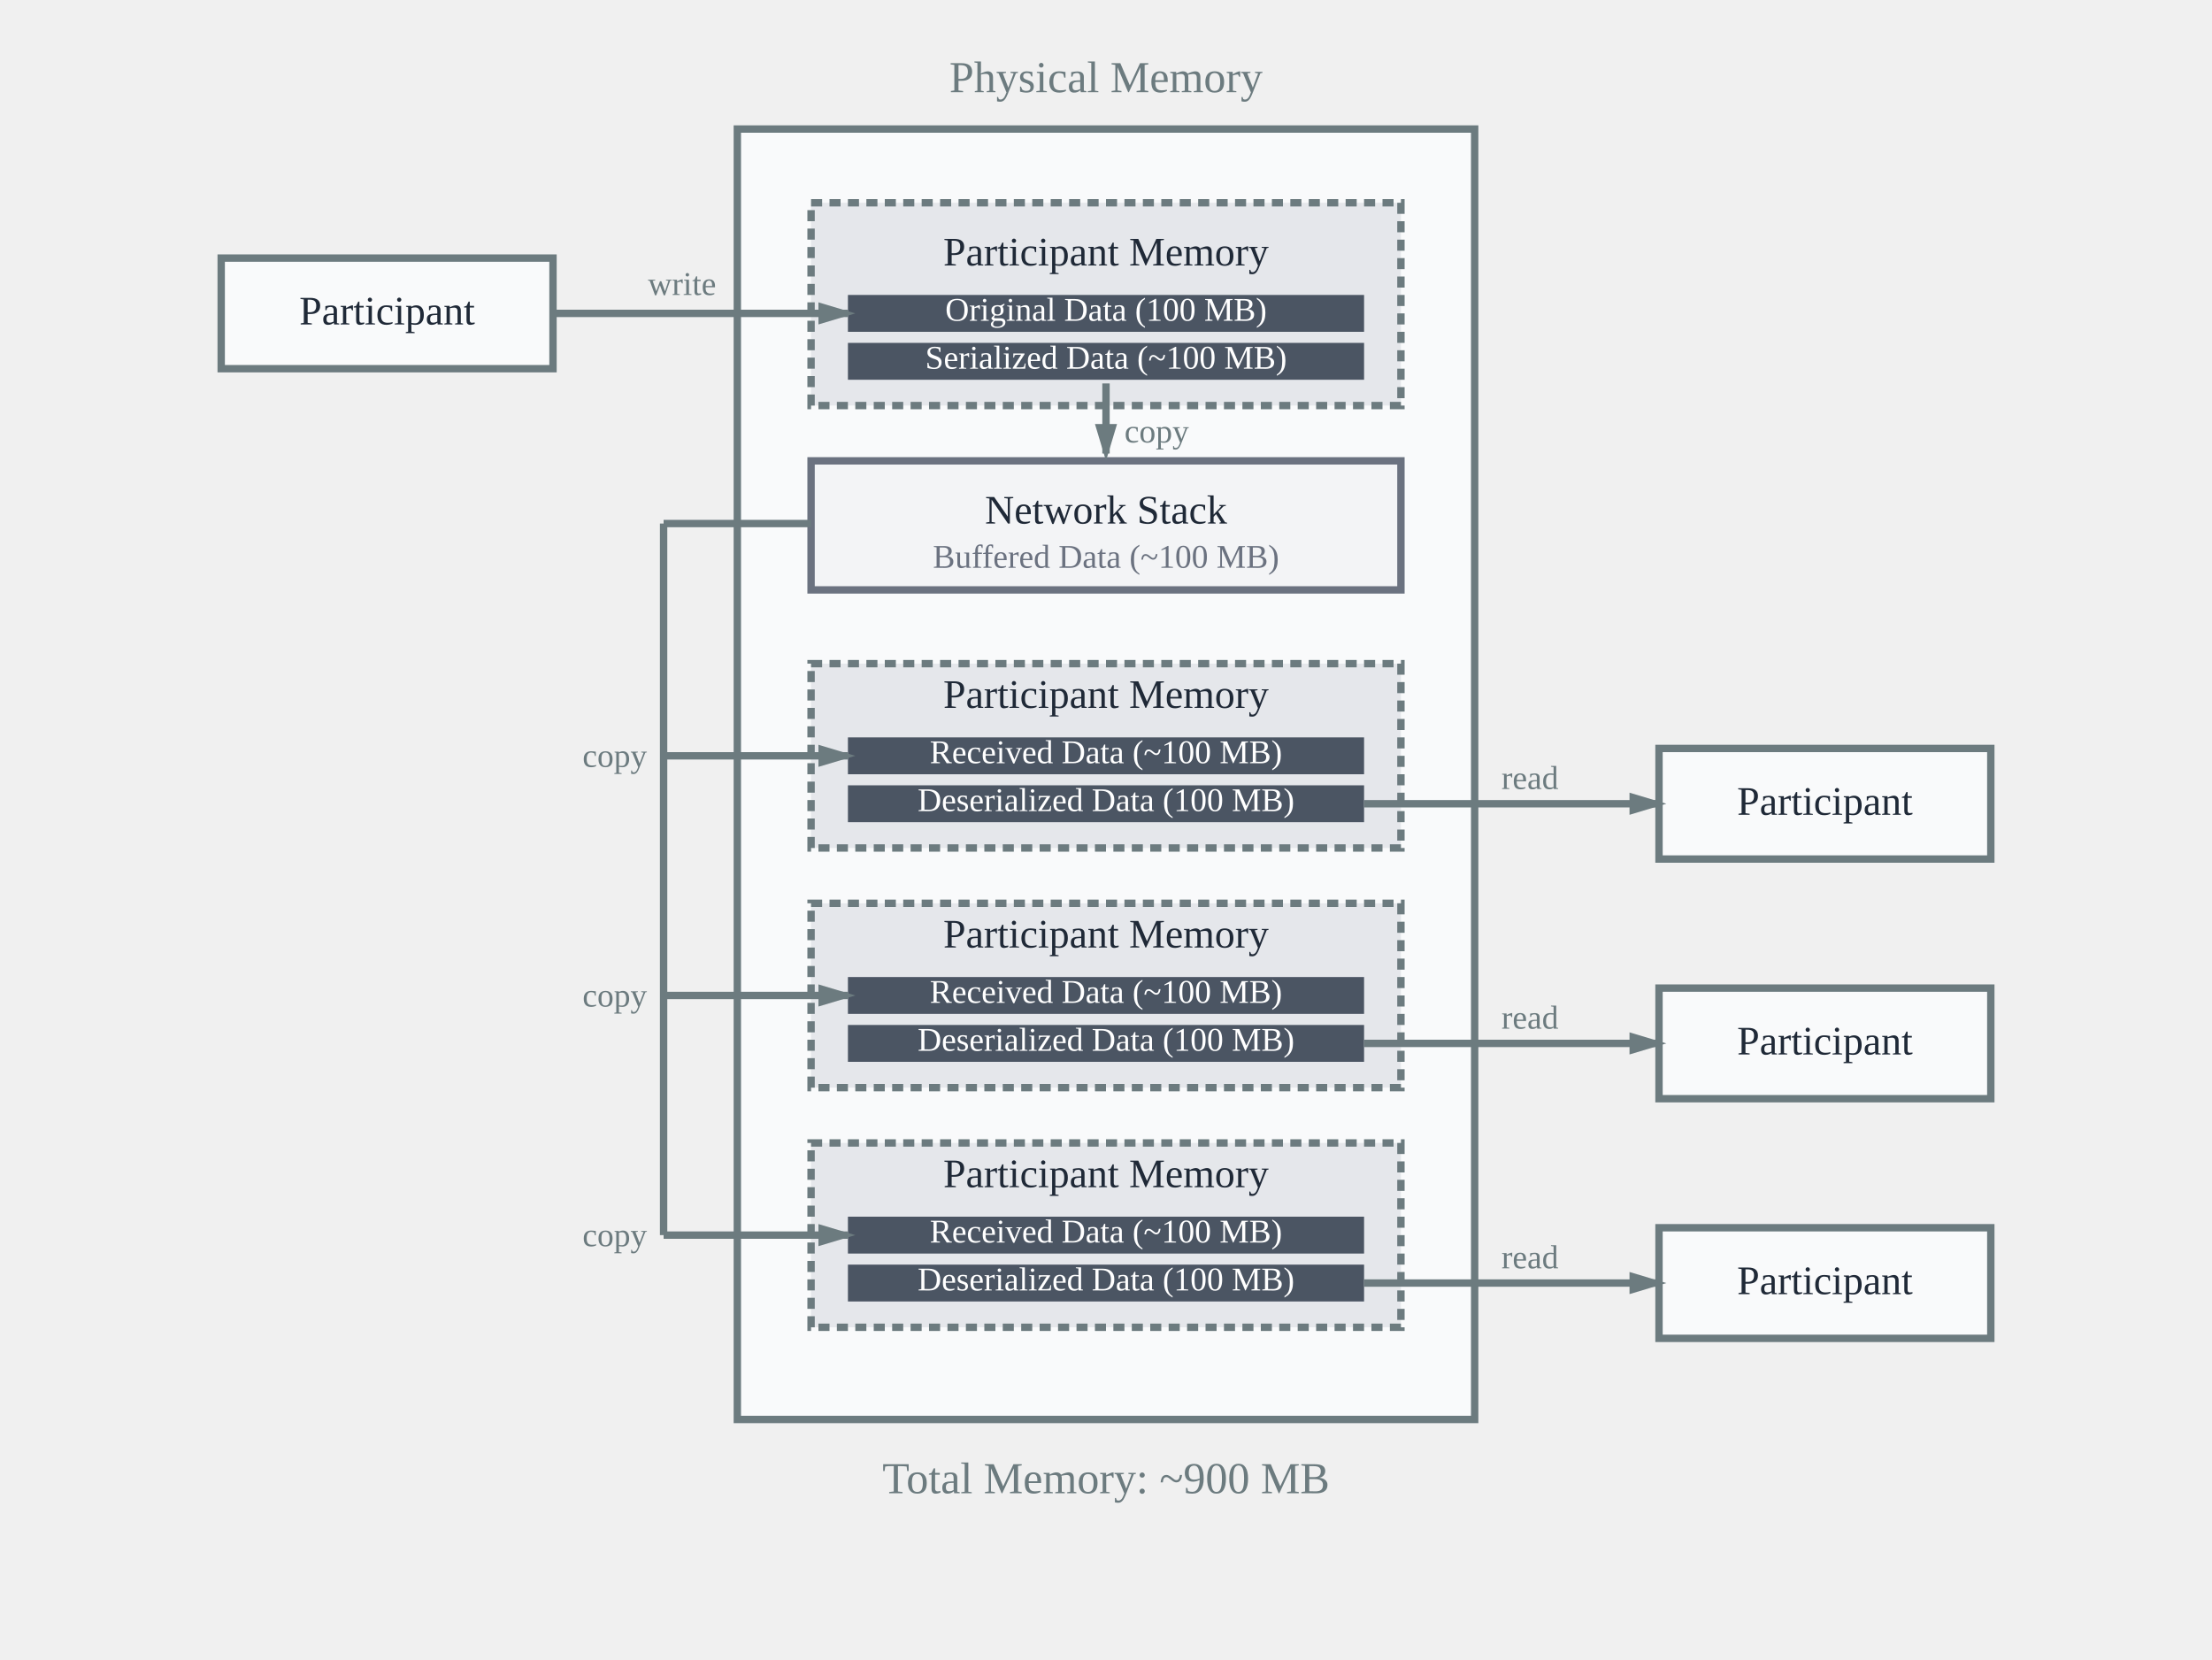
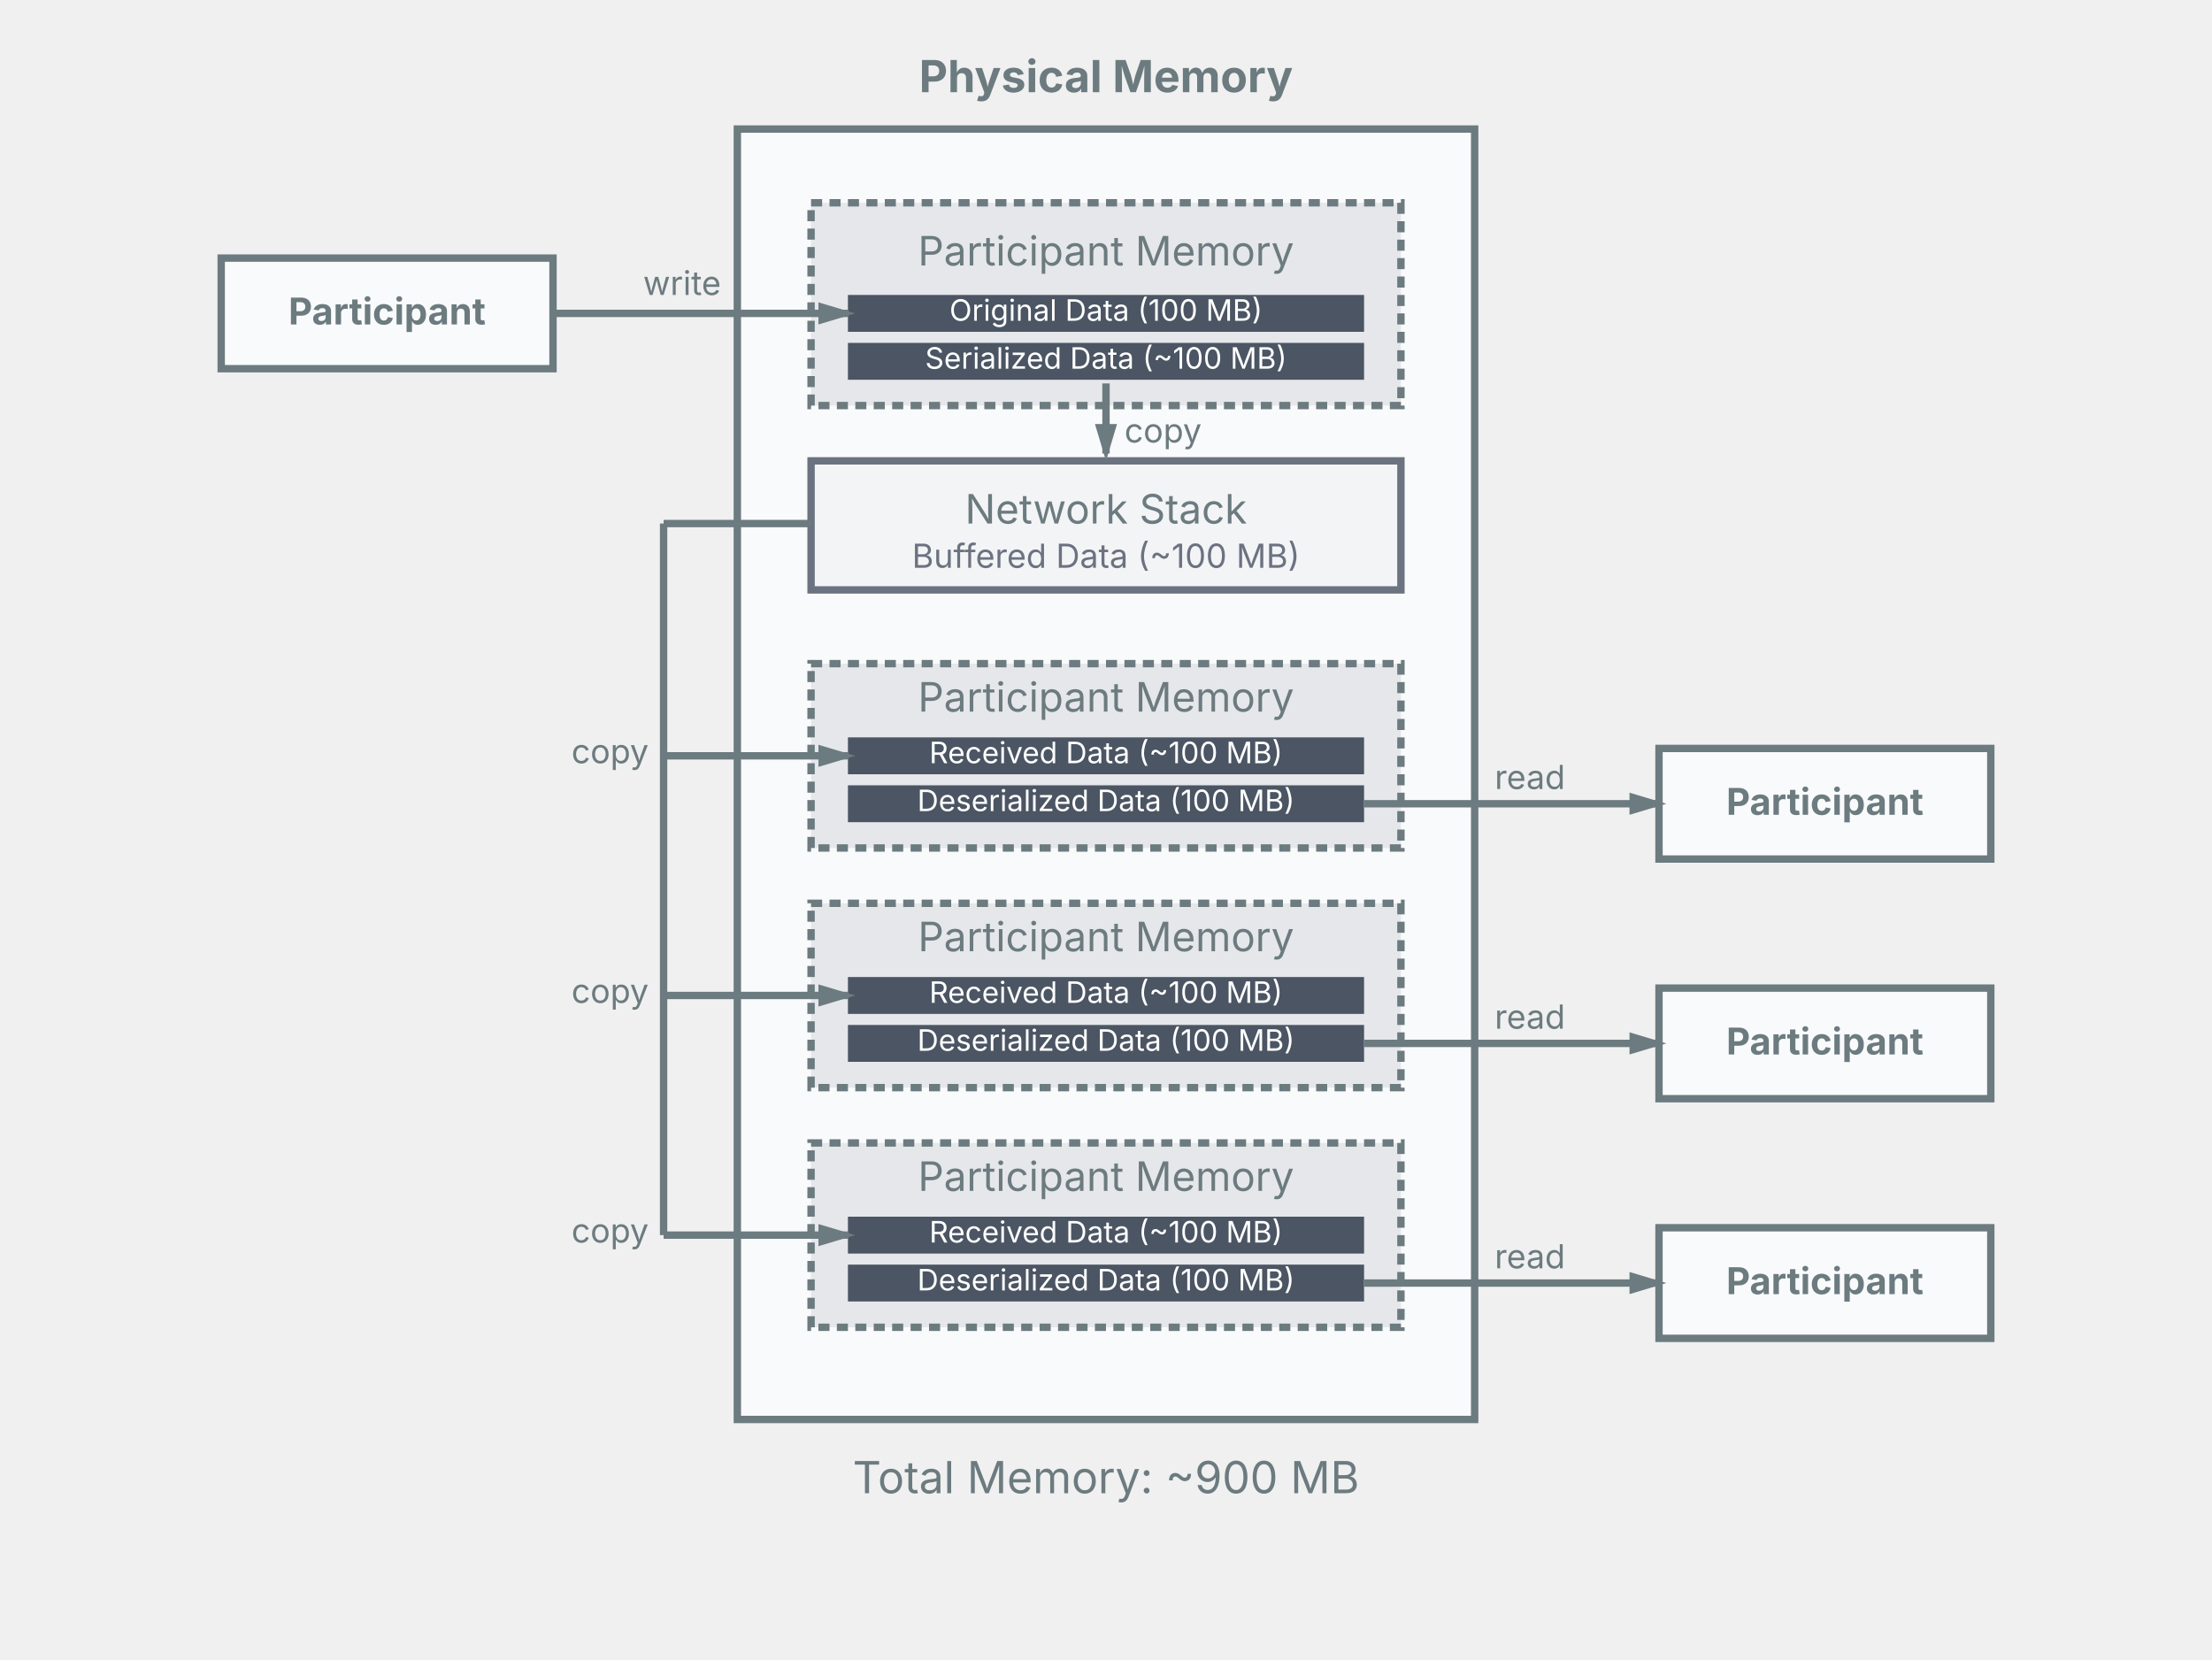
<svg xmlns="http://www.w3.org/2000/svg" viewBox="0 0 600 450">
  <defs>
+     <style>
+       .custom-fonts {
+         font-family: Inter, -apple-system, BlinkMacSystemFont, 'Segoe UI', Roboto, sans-serif;
+       }
+     </style>
    <marker id="arrowhead" markerWidth="5" markerHeight="3" refX="4" refY="1.5" orient="auto">
      <polygon points="0 0, 5 1.5, 0 3" fill="#6c7b7f" />
    </marker>
  </defs>
  <rect width="600" height="450" fill="transparent" />
  <rect x="200" y="35" width="200" height="350" fill="#f9fafb" stroke="#6c7b7f" stroke-width="2" />
-   <text x="300" y="25" text-anchor="middle" font-size="12" font-weight="normal" fill="#6c7b7f">Physical Memory</text>
+   <text x="300" y="25" text-anchor="middle" class="custom-fonts" font-size="12" font-weight="bold" fill="#6c7b7f">Physical Memory</text>
  <rect x="220" y="55" width="160" height="55" fill="#e5e7eb" stroke="#6c7b7f" stroke-width="2" stroke-dasharray="3,2" />
-   <text x="300" y="72" text-anchor="middle" font-size="11" font-weight="normal" fill="#1f2937">Participant Memory</text>
+   <text x="300" y="72" text-anchor="middle" class="custom-fonts" font-size="11" font-weight="normal" fill="#6c7b7f">Participant Memory</text>
  <rect x="230" y="80" width="140" height="10" fill="#4b5563" />
-   <text x="300" y="87" text-anchor="middle" font-size="9" fill="white">Original Data (100 MB)</text>
+   <text x="300" y="87" text-anchor="middle" class="custom-fonts" font-size="8" fill="white">Original Data (100 MB)</text>
  <rect x="230" y="93" width="140" height="10" fill="#4b5563" />
-   <text x="300" y="100" text-anchor="middle" font-size="9" fill="white">Serialized Data (~100 MB)</text>
+   <text x="300" y="100" text-anchor="middle" class="custom-fonts" font-size="8" fill="white">Serialized Data (~100 MB)</text>
  <rect x="220" y="125" width="160" height="35" fill="#f3f4f6" stroke="#6b7280" stroke-width="2" />
-   <text x="300" y="142" text-anchor="middle" font-size="11" font-weight="normal" fill="#1f2937">Network Stack</text>
-   <text x="300" y="154" text-anchor="middle" font-size="9" fill="#6b7280">Buffered Data (~100 MB)</text>
+   <text x="300" y="142" text-anchor="middle" class="custom-fonts" font-size="11" font-weight="normal" fill="#6c7b7f">Network Stack</text>
+   <text x="300" y="154" text-anchor="middle" class="custom-fonts" font-size="9" fill="#6b7280">Buffered Data (~100 MB)</text>
  <rect x="220" y="180" width="160" height="50" fill="#e5e7eb" stroke="#6c7b7f" stroke-width="2" stroke-dasharray="3,2" />
-   <text x="300" y="192" text-anchor="middle" font-size="11" font-weight="normal" fill="#1f2937">Participant Memory</text>
+   <text x="300" y="193" text-anchor="middle" class="custom-fonts" font-size="11" font-weight="normal" fill="#6c7b7f">Participant Memory</text>
  <rect x="230" y="200" width="140" height="10" fill="#4b5563" />
-   <text x="300" y="207" text-anchor="middle" font-size="9" fill="white">Received Data (~100 MB)</text>
+   <text x="300" y="207" text-anchor="middle" class="custom-fonts" font-size="8" fill="white">Received Data (~100 MB)</text>
  <rect x="230" y="213" width="140" height="10" fill="#4b5563" />
-   <text x="300" y="220" text-anchor="middle" font-size="9" fill="white">Deserialized Data (100 MB)</text>
+   <text x="300" y="220" text-anchor="middle" class="custom-fonts" font-size="8" fill="white">Deserialized Data (100 MB)</text>
  <rect x="220" y="245" width="160" height="50" fill="#e5e7eb" stroke="#6c7b7f" stroke-width="2" stroke-dasharray="3,2" />
-   <text x="300" y="257" text-anchor="middle" font-size="11" font-weight="normal" fill="#1f2937">Participant Memory</text>
+   <text x="300" y="258" text-anchor="middle" class="custom-fonts" font-size="11" font-weight="normal" fill="#6c7b7f">Participant Memory</text>
  <rect x="230" y="265" width="140" height="10" fill="#4b5563" />
-   <text x="300" y="272" text-anchor="middle" font-size="9" fill="white">Received Data (~100 MB)</text>
+   <text x="300" y="272" text-anchor="middle" class="custom-fonts" font-size="8" fill="white">Received Data (~100 MB)</text>
  <rect x="230" y="278" width="140" height="10" fill="#4b5563" />
-   <text x="300" y="285" text-anchor="middle" font-size="9" fill="white">Deserialized Data (100 MB)</text>
+   <text x="300" y="285" text-anchor="middle" class="custom-fonts" font-size="8" fill="white">Deserialized Data (100 MB)</text>
  <rect x="220" y="310" width="160" height="50" fill="#e5e7eb" stroke="#6c7b7f" stroke-width="2" stroke-dasharray="3,2" />
-   <text x="300" y="322" text-anchor="middle" font-size="11" font-weight="normal" fill="#1f2937">Participant Memory</text>
+   <text x="300" y="323" text-anchor="middle" class="custom-fonts" font-size="11" font-weight="normal" fill="#6c7b7f">Participant Memory</text>
  <rect x="230" y="330" width="140" height="10" fill="#4b5563" />
-   <text x="300" y="337" text-anchor="middle" font-size="9" fill="white">Received Data (~100 MB)</text>
+   <text x="300" y="337" text-anchor="middle" class="custom-fonts" font-size="8" fill="white">Received Data (~100 MB)</text>
  <rect x="230" y="343" width="140" height="10" fill="#4b5563" />
-   <text x="300" y="350" text-anchor="middle" font-size="9" fill="white">Deserialized Data (100 MB)</text>
+   <text x="300" y="350" text-anchor="middle" class="custom-fonts" font-size="8" fill="white">Deserialized Data (100 MB)</text>
  <rect x="60" y="70" width="90" height="30" fill="#f9fafb" stroke="#6c7b7f" stroke-width="2" />
-   <text x="105" y="88" text-anchor="middle" font-size="11" font-weight="normal" fill="#1f2937">Participant</text>
+   <text x="105" y="88" text-anchor="middle" class="custom-fonts" font-size="10" font-weight="bold" fill="#6c7b7f">Participant</text>
  <rect x="450" y="203" width="90" height="30" fill="#f9fafb" stroke="#6c7b7f" stroke-width="2" />
-   <text x="495" y="221" text-anchor="middle" font-size="11" font-weight="normal" fill="#1f2937">Participant</text>
+   <text x="495" y="221" text-anchor="middle" class="custom-fonts" font-size="10" font-weight="bold" fill="#6c7b7f">Participant</text>
  <rect x="450" y="268" width="90" height="30" fill="#f9fafb" stroke="#6c7b7f" stroke-width="2" />
-   <text x="495" y="286" text-anchor="middle" font-size="11" font-weight="normal" fill="#1f2937">Participant</text>
+   <text x="495" y="286" text-anchor="middle" class="custom-fonts" font-size="10" font-weight="bold" fill="#6c7b7f">Participant</text>
  <rect x="450" y="333" width="90" height="30" fill="#f9fafb" stroke="#6c7b7f" stroke-width="2" />
-   <text x="495" y="351" text-anchor="middle" font-size="11" font-weight="normal" fill="#1f2937">Participant</text>
+   <text x="495" y="351" text-anchor="middle" class="custom-fonts" font-size="10" font-weight="bold" fill="#6c7b7f">Participant</text>
  <line x1="150" y1="85" x2="230" y2="85" stroke="#6c7b7f" stroke-width="2" marker-end="url(#arrowhead)" />
-   <text x="185" y="80" text-anchor="middle" font-size="9" fill="#6c7b7f">write</text>
+   <text x="185" y="80" text-anchor="middle" class="custom-fonts" font-size="9" fill="#6c7b7f">write</text>
  <line x1="300" y1="104" x2="300" y2="123" stroke="#6c7b7f" stroke-width="2" marker-end="url(#arrowhead)" />
-   <text x="305" y="120" font-size="9" fill="#6c7b7f">copy</text>
+   <text x="305" y="120" font-size="9" class="custom-fonts" fill="#6c7b7f">copy</text>
  <line x1="220" y1="142" x2="180" y2="142" stroke="#6c7b7f" stroke-width="2" />
  <line x1="180" y1="142" x2="180" y2="335" stroke="#6c7b7f" stroke-width="2" />
  <line x1="180" y1="205" x2="230" y2="205" stroke="#6c7b7f" stroke-width="2" marker-end="url(#arrowhead)" />
-   <text x="158" y="208" font-size="9" fill="#6c7b7f">copy</text>
+   <text x="155" y="207" font-size="9" class="custom-fonts" fill="#6c7b7f">copy</text>
  <line x1="180" y1="270" x2="230" y2="270" stroke="#6c7b7f" stroke-width="2" marker-end="url(#arrowhead)" />
-   <text x="158" y="273" font-size="9" fill="#6c7b7f">copy</text>
+   <text x="155" y="272" font-size="9" class="custom-fonts" fill="#6c7b7f">copy</text>
  <line x1="180" y1="335" x2="230" y2="335" stroke="#6c7b7f" stroke-width="2" marker-end="url(#arrowhead)" />
-   <text x="158" y="338" font-size="9" fill="#6c7b7f">copy</text>
+   <text x="155" y="337" font-size="9" class="custom-fonts" fill="#6c7b7f">copy</text>
  <line x1="370" y1="218" x2="450" y2="218" stroke="#6c7b7f" stroke-width="2" marker-end="url(#arrowhead)" />
-   <text x="415" y="214" text-anchor="middle" font-size="9" fill="#6c7b7f">read</text>
+   <text x="415" y="214" text-anchor="middle" class="custom-fonts" font-size="9" fill="#6c7b7f">read</text>
  <line x1="370" y1="283" x2="450" y2="283" stroke="#6c7b7f" stroke-width="2" marker-end="url(#arrowhead)" />
-   <text x="415" y="279" text-anchor="middle" font-size="9" fill="#6c7b7f">read</text>
+   <text x="415" y="279" text-anchor="middle" class="custom-fonts" font-size="9" fill="#6c7b7f">read</text>
  <line x1="370" y1="348" x2="450" y2="348" stroke="#6c7b7f" stroke-width="2" marker-end="url(#arrowhead)" />
-   <text x="415" y="344" text-anchor="middle" font-size="9" fill="#6c7b7f">read</text>
-   <text x="300" y="405" text-anchor="middle" font-size="12" font-weight="normal" fill="#6c7b7f">Total Memory: ~900 MB</text>
+   <text x="415" y="344" text-anchor="middle" class="custom-fonts" font-size="9" fill="#6c7b7f">read</text>
+   <text x="300" y="405" text-anchor="middle" class="custom-fonts" font-size="12" font-weight="normal" fill="#6c7b7f">Total Memory: ~900 MB</text>
</svg>
